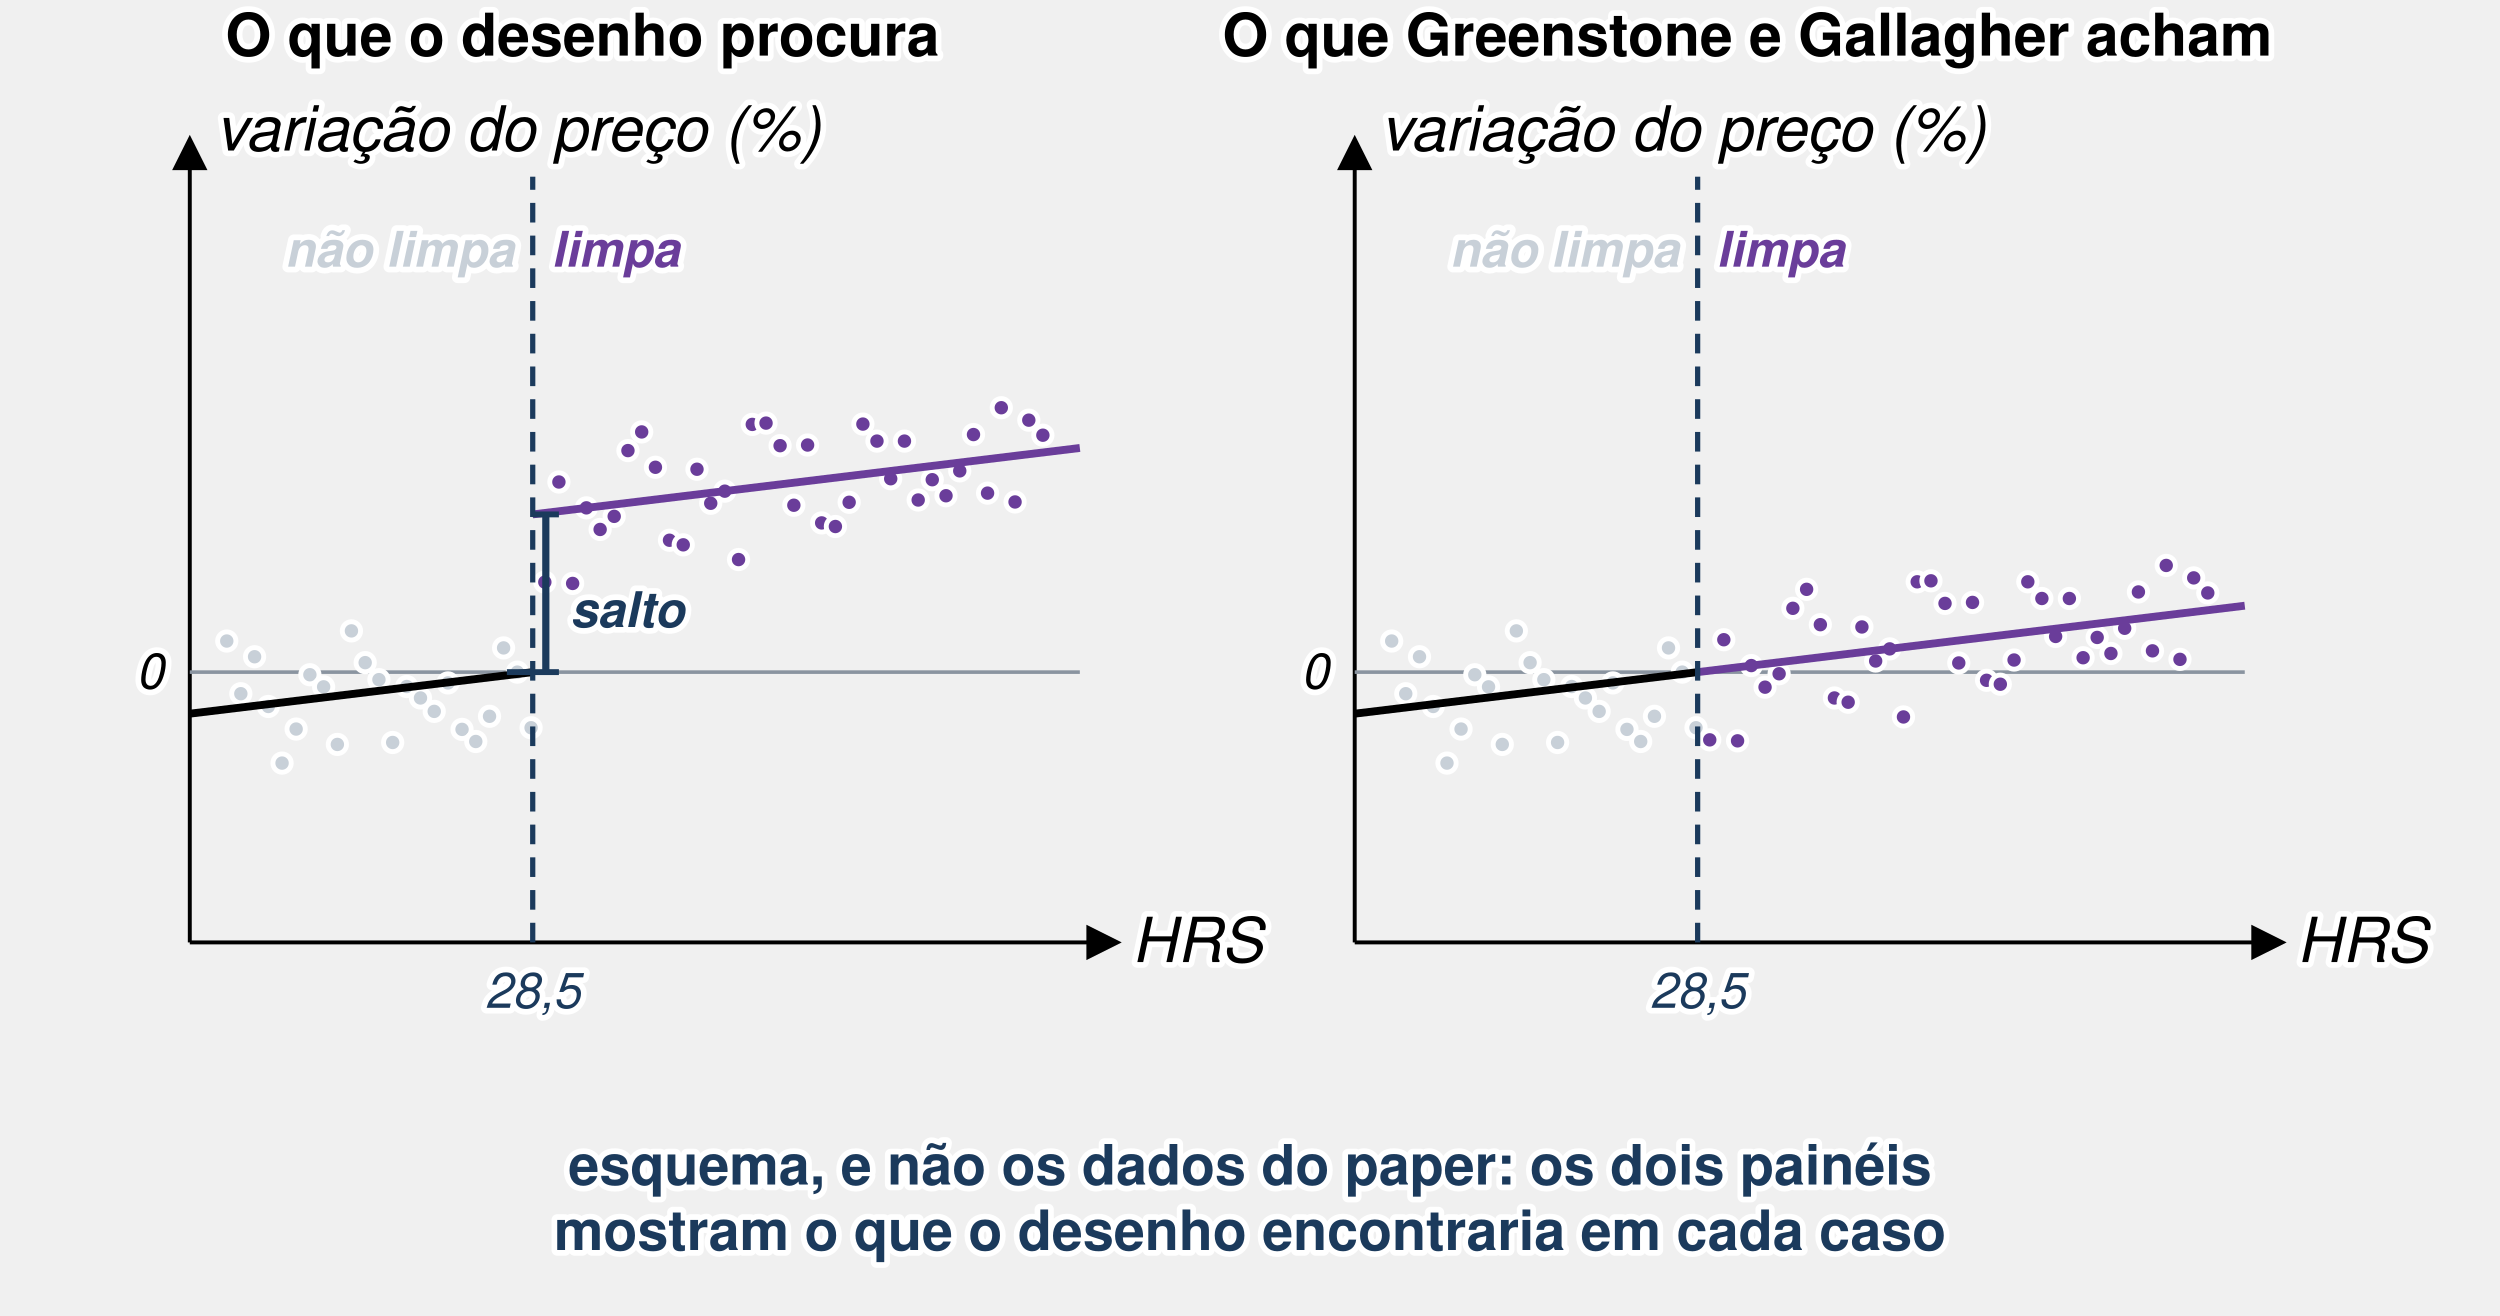
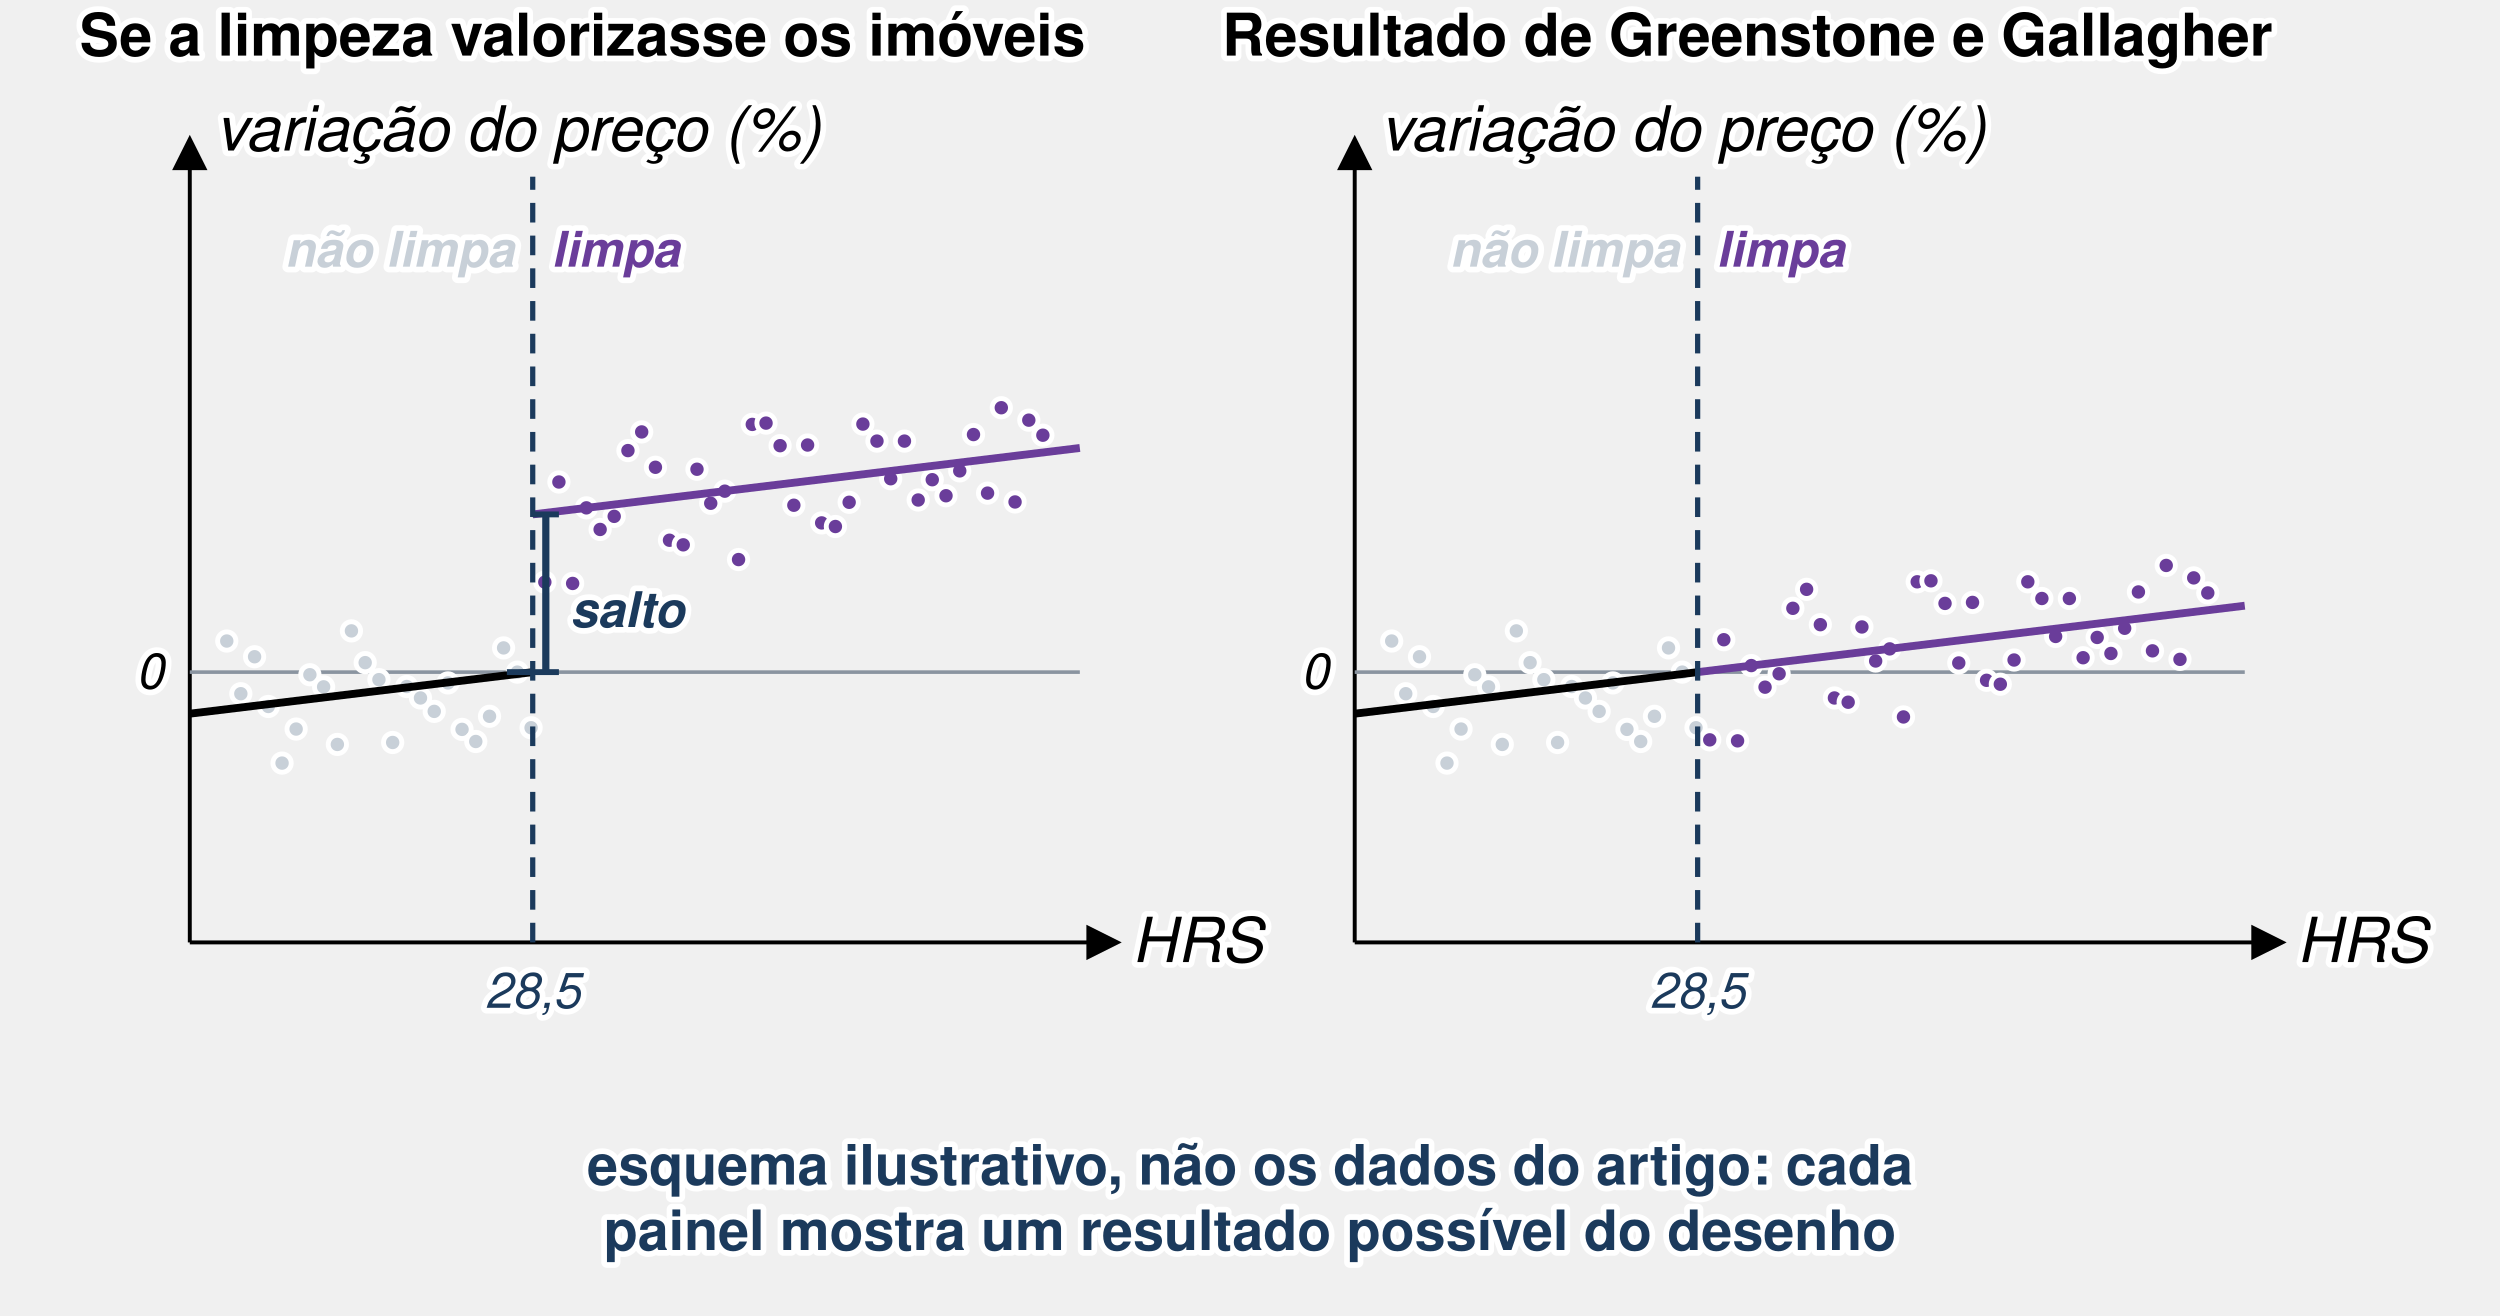
<svg xmlns="http://www.w3.org/2000/svg" width="764" height="402" viewBox="0 0 764 402" role="img" font-family="Source Sans Pro, Helvetica, Arial, sans-serif">
  <defs>
    <marker id="seta" markerWidth="9" markerHeight="9" refX="5" refY="4.5" orient="auto">
      <path d="M0,0 L9,4.5 L0,9 Z" fill="#000000" />
    </marker>
    <marker id="seta-apagada" markerWidth="9" markerHeight="9" refX="5" refY="4.5" orient="auto">
      <path d="M0,0 L9,4.5 L0,9 Z" fill="#c8d0d8" />
    </marker>
    <marker id="seta-dano" markerWidth="9" markerHeight="9" refX="5" refY="4.5" orient="auto">
      <path d="M0,0 L9,4.5 L0,9 Z" fill="#0070C0" />
    </marker>
  </defs>
-   <text x="178.0" y="17.0" font-size="18" fill="#000000" text-anchor="middle" font-weight="600" stroke="#ffffff" stroke-width="3.5" stroke-linejoin="round" paint-order="stroke">O que o desenho procura</text>
+   <text x="178.0" y="17.0" font-size="18" fill="#000000" text-anchor="middle" font-weight="600" stroke="#ffffff" stroke-width="3.5" stroke-linejoin="round" paint-order="stroke">Se a limpeza valorizasse os imóveis</text>
  <line x1="58.0" y1="288.0" x2="58.0" y2="46.0" stroke="#000000" stroke-width="1.2" marker-end="url(#seta)" />
  <line x1="58.0" y1="288.0" x2="338.0" y2="288.0" stroke="#000000" stroke-width="1.2" marker-end="url(#seta)" />
  <text x="346.0" y="294.0" font-size="19" fill="#000000" text-anchor="start" font-style="italic" stroke="#ffffff" stroke-width="3.5" stroke-linejoin="round" paint-order="stroke">HRS</text>
  <text x="66.0" y="46.0" font-size="19" fill="#000000" text-anchor="start" font-style="italic" stroke="#ffffff" stroke-width="3.5" stroke-linejoin="round" paint-order="stroke">variação do preço (%)</text>
  <line x1="58.0" y1="205.4" x2="330.0" y2="205.4" stroke="#8a94a0" stroke-width="1.1" />
  <text x="50.0" y="210.4" font-size="15" fill="#000000" text-anchor="end" font-style="italic" stroke="#ffffff" stroke-width="3.5" stroke-linejoin="round" paint-order="stroke">0</text>
  <text x="162.8" y="308.0" font-size="15" fill="#1b3a5c" text-anchor="middle" font-style="italic" stroke="#ffffff" stroke-width="3.5" stroke-linejoin="round" paint-order="stroke">28,5</text>
  <circle cx="69.3" cy="195.9" r="2.8" fill="#c8d0d8" stroke="#ffffff" stroke-width="1.5" />
  <circle cx="73.6" cy="212.0" r="2.8" fill="#c8d0d8" stroke="#ffffff" stroke-width="1.5" />
  <circle cx="77.8" cy="200.7" r="2.8" fill="#c8d0d8" stroke="#ffffff" stroke-width="1.5" />
  <circle cx="82.0" cy="215.9" r="2.8" fill="#c8d0d8" stroke="#ffffff" stroke-width="1.5" />
  <circle cx="86.2" cy="233.2" r="2.8" fill="#c8d0d8" stroke="#ffffff" stroke-width="1.5" />
  <circle cx="90.5" cy="222.8" r="2.8" fill="#c8d0d8" stroke="#ffffff" stroke-width="1.5" />
  <circle cx="94.7" cy="206.2" r="2.8" fill="#c8d0d8" stroke="#ffffff" stroke-width="1.5" />
  <circle cx="98.9" cy="209.9" r="2.8" fill="#c8d0d8" stroke="#ffffff" stroke-width="1.5" />
  <circle cx="103.1" cy="227.5" r="2.8" fill="#c8d0d8" stroke="#ffffff" stroke-width="1.5" />
  <circle cx="107.4" cy="192.8" r="2.8" fill="#c8d0d8" stroke="#ffffff" stroke-width="1.5" />
  <circle cx="111.6" cy="202.5" r="2.8" fill="#c8d0d8" stroke="#ffffff" stroke-width="1.5" />
  <circle cx="115.8" cy="207.7" r="2.8" fill="#c8d0d8" stroke="#ffffff" stroke-width="1.5" />
  <circle cx="120.0" cy="226.9" r="2.8" fill="#c8d0d8" stroke="#ffffff" stroke-width="1.5" />
  <circle cx="124.3" cy="209.8" r="2.8" fill="#c8d0d8" stroke="#ffffff" stroke-width="1.5" />
  <circle cx="128.5" cy="213.3" r="2.8" fill="#c8d0d8" stroke="#ffffff" stroke-width="1.5" />
  <circle cx="132.7" cy="217.4" r="2.8" fill="#c8d0d8" stroke="#ffffff" stroke-width="1.5" />
  <circle cx="136.9" cy="208.7" r="2.8" fill="#c8d0d8" stroke="#ffffff" stroke-width="1.5" />
  <circle cx="141.2" cy="222.9" r="2.8" fill="#c8d0d8" stroke="#ffffff" stroke-width="1.5" />
  <circle cx="145.4" cy="226.6" r="2.8" fill="#c8d0d8" stroke="#ffffff" stroke-width="1.5" />
  <circle cx="149.6" cy="218.9" r="2.8" fill="#c8d0d8" stroke="#ffffff" stroke-width="1.5" />
  <circle cx="153.9" cy="198.0" r="2.8" fill="#c8d0d8" stroke="#ffffff" stroke-width="1.5" />
  <circle cx="158.1" cy="205.4" r="2.8" fill="#c8d0d8" stroke="#ffffff" stroke-width="1.5" />
  <circle cx="162.3" cy="222.4" r="2.8" fill="#c8d0d8" stroke="#ffffff" stroke-width="1.5" />
  <circle cx="166.5" cy="177.9" r="2.8" fill="#6A3D9A" stroke="#ffffff" stroke-width="1.5" />
  <circle cx="170.8" cy="147.3" r="2.8" fill="#6A3D9A" stroke="#ffffff" stroke-width="1.5" />
  <circle cx="175.0" cy="178.3" r="2.8" fill="#6A3D9A" stroke="#ffffff" stroke-width="1.5" />
  <circle cx="179.2" cy="155.2" r="2.8" fill="#6A3D9A" stroke="#ffffff" stroke-width="1.5" />
  <circle cx="183.4" cy="161.8" r="2.8" fill="#6A3D9A" stroke="#ffffff" stroke-width="1.5" />
  <circle cx="187.7" cy="157.8" r="2.8" fill="#6A3D9A" stroke="#ffffff" stroke-width="1.5" />
  <circle cx="191.9" cy="137.7" r="2.8" fill="#6A3D9A" stroke="#ffffff" stroke-width="1.5" />
  <circle cx="196.1" cy="132.0" r="2.8" fill="#6A3D9A" stroke="#ffffff" stroke-width="1.5" />
  <circle cx="200.3" cy="142.8" r="2.8" fill="#6A3D9A" stroke="#ffffff" stroke-width="1.5" />
  <circle cx="204.6" cy="165.1" r="2.8" fill="#6A3D9A" stroke="#ffffff" stroke-width="1.5" />
  <circle cx="208.8" cy="166.5" r="2.8" fill="#6A3D9A" stroke="#ffffff" stroke-width="1.5" />
  <circle cx="213.0" cy="143.4" r="2.8" fill="#6A3D9A" stroke="#ffffff" stroke-width="1.5" />
  <circle cx="217.2" cy="153.8" r="2.8" fill="#6A3D9A" stroke="#ffffff" stroke-width="1.5" />
  <circle cx="221.5" cy="150.1" r="2.8" fill="#6A3D9A" stroke="#ffffff" stroke-width="1.5" />
  <circle cx="225.7" cy="171.0" r="2.8" fill="#6A3D9A" stroke="#ffffff" stroke-width="1.5" />
  <circle cx="229.9" cy="129.7" r="2.8" fill="#6A3D9A" stroke="#ffffff" stroke-width="1.5" />
  <circle cx="234.1" cy="129.3" r="2.8" fill="#6A3D9A" stroke="#ffffff" stroke-width="1.5" />
  <circle cx="238.4" cy="136.2" r="2.8" fill="#6A3D9A" stroke="#ffffff" stroke-width="1.5" />
  <circle cx="242.6" cy="154.4" r="2.8" fill="#6A3D9A" stroke="#ffffff" stroke-width="1.5" />
  <circle cx="246.8" cy="136.0" r="2.8" fill="#6A3D9A" stroke="#ffffff" stroke-width="1.5" />
  <circle cx="251.1" cy="159.8" r="2.8" fill="#6A3D9A" stroke="#ffffff" stroke-width="1.5" />
  <circle cx="255.3" cy="160.9" r="2.8" fill="#6A3D9A" stroke="#ffffff" stroke-width="1.5" />
  <circle cx="259.5" cy="153.5" r="2.8" fill="#6A3D9A" stroke="#ffffff" stroke-width="1.5" />
  <circle cx="263.7" cy="129.6" r="2.8" fill="#6A3D9A" stroke="#ffffff" stroke-width="1.5" />
  <circle cx="268.0" cy="134.8" r="2.8" fill="#6A3D9A" stroke="#ffffff" stroke-width="1.5" />
  <circle cx="272.2" cy="146.3" r="2.8" fill="#6A3D9A" stroke="#ffffff" stroke-width="1.5" />
  <circle cx="276.4" cy="134.8" r="2.8" fill="#6A3D9A" stroke="#ffffff" stroke-width="1.5" />
  <circle cx="280.6" cy="152.8" r="2.8" fill="#6A3D9A" stroke="#ffffff" stroke-width="1.5" />
  <circle cx="284.9" cy="146.6" r="2.8" fill="#6A3D9A" stroke="#ffffff" stroke-width="1.5" />
  <circle cx="289.1" cy="151.5" r="2.8" fill="#6A3D9A" stroke="#ffffff" stroke-width="1.5" />
  <circle cx="293.3" cy="143.9" r="2.8" fill="#6A3D9A" stroke="#ffffff" stroke-width="1.5" />
  <circle cx="297.5" cy="132.8" r="2.8" fill="#6A3D9A" stroke="#ffffff" stroke-width="1.5" />
  <circle cx="301.8" cy="150.7" r="2.8" fill="#6A3D9A" stroke="#ffffff" stroke-width="1.5" />
  <circle cx="306.0" cy="124.6" r="2.8" fill="#6A3D9A" stroke="#ffffff" stroke-width="1.5" />
  <circle cx="310.2" cy="153.4" r="2.8" fill="#6A3D9A" stroke="#ffffff" stroke-width="1.5" />
  <circle cx="314.4" cy="128.4" r="2.8" fill="#6A3D9A" stroke="#ffffff" stroke-width="1.5" />
  <circle cx="318.7" cy="133.0" r="2.8" fill="#6A3D9A" stroke="#ffffff" stroke-width="1.5" />
  <line x1="58.0" y1="218.1" x2="162.8" y2="205.4" stroke="#000000" stroke-width="2.4" />
  <line x1="162.8" y1="157.2" x2="330.0" y2="136.9" stroke="#6A3D9A" stroke-width="2.4" />
  <line x1="162.8" y1="288.0" x2="162.8" y2="54.0" stroke="#1b3a5c" stroke-width="1.6" stroke-dasharray="6 4" />
  <line x1="154.9" y1="205.4" x2="162.8" y2="205.4" stroke="#1b3a5c" stroke-width="1.8" />
  <line x1="162.8" y1="205.4" x2="170.8" y2="205.4" stroke="#1b3a5c" stroke-width="1.8" />
  <line x1="166.8" y1="205.4" x2="166.8" y2="157.2" stroke="#1b3a5c" stroke-width="2.2" />
  <line x1="162.8" y1="157.2" x2="170.8" y2="157.2" stroke="#1b3a5c" stroke-width="1.8" />
  <text x="174.2" y="191.6" font-size="15" fill="#1b3a5c" text-anchor="start" font-style="italic" font-weight="600" stroke="#ffffff" stroke-width="3.5" stroke-linejoin="round" paint-order="stroke">salto</text>
  <text x="157.2" y="81.5" font-size="15" fill="#c8d0d8" text-anchor="end" font-style="italic" font-weight="600" stroke="#ffffff" stroke-width="3.5" stroke-linejoin="round" paint-order="stroke">não limpa</text>
  <text x="168.5" y="81.5" font-size="15" fill="#6A3D9A" text-anchor="start" font-style="italic" font-weight="600" stroke="#ffffff" stroke-width="3.5" stroke-linejoin="round" paint-order="stroke">limpa</text>
-   <text x="534.0" y="17.0" font-size="18" fill="#000000" text-anchor="middle" font-weight="600" stroke="#ffffff" stroke-width="3.5" stroke-linejoin="round" paint-order="stroke">O que Greenstone e Gallagher acham</text>
+   <text x="534.0" y="17.0" font-size="18" fill="#000000" text-anchor="middle" font-weight="600" stroke="#ffffff" stroke-width="3.5" stroke-linejoin="round" paint-order="stroke">Resultado de Greenstone e Gallagher</text>
  <line x1="414.0" y1="288.0" x2="414.0" y2="46.0" stroke="#000000" stroke-width="1.2" marker-end="url(#seta)" />
  <line x1="414.0" y1="288.0" x2="694.0" y2="288.0" stroke="#000000" stroke-width="1.2" marker-end="url(#seta)" />
  <text x="702.0" y="294.0" font-size="19" fill="#000000" text-anchor="start" font-style="italic" stroke="#ffffff" stroke-width="3.5" stroke-linejoin="round" paint-order="stroke">HRS</text>
  <text x="422.0" y="46.0" font-size="19" fill="#000000" text-anchor="start" font-style="italic" stroke="#ffffff" stroke-width="3.5" stroke-linejoin="round" paint-order="stroke">variação do preço (%)</text>
  <line x1="414.0" y1="205.4" x2="686.0" y2="205.4" stroke="#8a94a0" stroke-width="1.1" />
  <text x="406.0" y="210.4" font-size="15" fill="#000000" text-anchor="end" font-style="italic" stroke="#ffffff" stroke-width="3.5" stroke-linejoin="round" paint-order="stroke">0</text>
  <text x="518.8" y="308.0" font-size="15" fill="#1b3a5c" text-anchor="middle" font-style="italic" stroke="#ffffff" stroke-width="3.5" stroke-linejoin="round" paint-order="stroke">28,5</text>
  <circle cx="425.3" cy="195.9" r="2.8" fill="#c8d0d8" stroke="#ffffff" stroke-width="1.5" />
  <circle cx="429.6" cy="212.0" r="2.8" fill="#c8d0d8" stroke="#ffffff" stroke-width="1.5" />
  <circle cx="433.8" cy="200.7" r="2.8" fill="#c8d0d8" stroke="#ffffff" stroke-width="1.5" />
  <circle cx="438.0" cy="215.9" r="2.8" fill="#c8d0d8" stroke="#ffffff" stroke-width="1.5" />
  <circle cx="442.2" cy="233.2" r="2.8" fill="#c8d0d8" stroke="#ffffff" stroke-width="1.5" />
  <circle cx="446.5" cy="222.8" r="2.8" fill="#c8d0d8" stroke="#ffffff" stroke-width="1.5" />
  <circle cx="450.7" cy="206.2" r="2.8" fill="#c8d0d8" stroke="#ffffff" stroke-width="1.5" />
  <circle cx="454.9" cy="209.9" r="2.8" fill="#c8d0d8" stroke="#ffffff" stroke-width="1.5" />
  <circle cx="459.1" cy="227.5" r="2.8" fill="#c8d0d8" stroke="#ffffff" stroke-width="1.5" />
  <circle cx="463.4" cy="192.8" r="2.8" fill="#c8d0d8" stroke="#ffffff" stroke-width="1.5" />
  <circle cx="467.6" cy="202.5" r="2.8" fill="#c8d0d8" stroke="#ffffff" stroke-width="1.5" />
  <circle cx="471.8" cy="207.7" r="2.8" fill="#c8d0d8" stroke="#ffffff" stroke-width="1.5" />
  <circle cx="476.0" cy="226.9" r="2.8" fill="#c8d0d8" stroke="#ffffff" stroke-width="1.5" />
  <circle cx="480.3" cy="209.8" r="2.8" fill="#c8d0d8" stroke="#ffffff" stroke-width="1.5" />
  <circle cx="484.5" cy="213.3" r="2.8" fill="#c8d0d8" stroke="#ffffff" stroke-width="1.5" />
  <circle cx="488.7" cy="217.4" r="2.8" fill="#c8d0d8" stroke="#ffffff" stroke-width="1.5" />
  <circle cx="492.9" cy="208.7" r="2.8" fill="#c8d0d8" stroke="#ffffff" stroke-width="1.5" />
  <circle cx="497.2" cy="222.9" r="2.8" fill="#c8d0d8" stroke="#ffffff" stroke-width="1.5" />
  <circle cx="501.4" cy="226.6" r="2.8" fill="#c8d0d8" stroke="#ffffff" stroke-width="1.5" />
  <circle cx="505.6" cy="218.9" r="2.8" fill="#c8d0d8" stroke="#ffffff" stroke-width="1.5" />
  <circle cx="509.9" cy="198.0" r="2.8" fill="#c8d0d8" stroke="#ffffff" stroke-width="1.5" />
  <circle cx="514.1" cy="205.4" r="2.8" fill="#c8d0d8" stroke="#ffffff" stroke-width="1.5" />
  <circle cx="518.3" cy="222.4" r="2.8" fill="#c8d0d8" stroke="#ffffff" stroke-width="1.5" />
  <circle cx="522.5" cy="226.1" r="2.8" fill="#6A3D9A" stroke="#ffffff" stroke-width="1.5" />
  <circle cx="526.8" cy="195.5" r="2.8" fill="#6A3D9A" stroke="#ffffff" stroke-width="1.5" />
  <circle cx="531.0" cy="226.4" r="2.8" fill="#6A3D9A" stroke="#ffffff" stroke-width="1.5" />
  <circle cx="535.2" cy="203.4" r="2.8" fill="#6A3D9A" stroke="#ffffff" stroke-width="1.5" />
  <circle cx="539.4" cy="210.0" r="2.8" fill="#6A3D9A" stroke="#ffffff" stroke-width="1.5" />
  <circle cx="543.7" cy="205.9" r="2.8" fill="#6A3D9A" stroke="#ffffff" stroke-width="1.5" />
  <circle cx="547.9" cy="185.9" r="2.8" fill="#6A3D9A" stroke="#ffffff" stroke-width="1.5" />
  <circle cx="552.1" cy="180.1" r="2.8" fill="#6A3D9A" stroke="#ffffff" stroke-width="1.5" />
  <circle cx="556.3" cy="190.9" r="2.8" fill="#6A3D9A" stroke="#ffffff" stroke-width="1.5" />
  <circle cx="560.6" cy="213.3" r="2.8" fill="#6A3D9A" stroke="#ffffff" stroke-width="1.5" />
  <circle cx="564.8" cy="214.6" r="2.8" fill="#6A3D9A" stroke="#ffffff" stroke-width="1.5" />
  <circle cx="569.0" cy="191.6" r="2.8" fill="#6A3D9A" stroke="#ffffff" stroke-width="1.5" />
  <circle cx="573.2" cy="202.0" r="2.8" fill="#6A3D9A" stroke="#ffffff" stroke-width="1.5" />
  <circle cx="577.5" cy="198.3" r="2.8" fill="#6A3D9A" stroke="#ffffff" stroke-width="1.5" />
  <circle cx="581.7" cy="219.1" r="2.8" fill="#6A3D9A" stroke="#ffffff" stroke-width="1.5" />
  <circle cx="585.9" cy="177.8" r="2.8" fill="#6A3D9A" stroke="#ffffff" stroke-width="1.5" />
  <circle cx="590.1" cy="177.5" r="2.8" fill="#6A3D9A" stroke="#ffffff" stroke-width="1.5" />
  <circle cx="594.4" cy="184.4" r="2.8" fill="#6A3D9A" stroke="#ffffff" stroke-width="1.5" />
  <circle cx="598.6" cy="202.6" r="2.8" fill="#6A3D9A" stroke="#ffffff" stroke-width="1.5" />
  <circle cx="602.8" cy="184.1" r="2.8" fill="#6A3D9A" stroke="#ffffff" stroke-width="1.5" />
  <circle cx="607.1" cy="207.9" r="2.8" fill="#6A3D9A" stroke="#ffffff" stroke-width="1.5" />
  <circle cx="611.3" cy="209.1" r="2.8" fill="#6A3D9A" stroke="#ffffff" stroke-width="1.5" />
  <circle cx="615.5" cy="201.7" r="2.8" fill="#6A3D9A" stroke="#ffffff" stroke-width="1.5" />
  <circle cx="619.7" cy="177.8" r="2.8" fill="#6A3D9A" stroke="#ffffff" stroke-width="1.5" />
  <circle cx="624.0" cy="182.9" r="2.8" fill="#6A3D9A" stroke="#ffffff" stroke-width="1.5" />
  <circle cx="628.2" cy="194.5" r="2.8" fill="#6A3D9A" stroke="#ffffff" stroke-width="1.5" />
  <circle cx="632.4" cy="182.9" r="2.8" fill="#6A3D9A" stroke="#ffffff" stroke-width="1.5" />
  <circle cx="636.6" cy="201.0" r="2.8" fill="#6A3D9A" stroke="#ffffff" stroke-width="1.5" />
  <circle cx="640.9" cy="194.8" r="2.8" fill="#6A3D9A" stroke="#ffffff" stroke-width="1.5" />
  <circle cx="645.1" cy="199.7" r="2.8" fill="#6A3D9A" stroke="#ffffff" stroke-width="1.5" />
  <circle cx="649.3" cy="192.0" r="2.8" fill="#6A3D9A" stroke="#ffffff" stroke-width="1.5" />
  <circle cx="653.5" cy="180.9" r="2.8" fill="#6A3D9A" stroke="#ffffff" stroke-width="1.5" />
  <circle cx="657.8" cy="198.9" r="2.8" fill="#6A3D9A" stroke="#ffffff" stroke-width="1.5" />
  <circle cx="662.0" cy="172.8" r="2.8" fill="#6A3D9A" stroke="#ffffff" stroke-width="1.5" />
  <circle cx="666.2" cy="201.5" r="2.8" fill="#6A3D9A" stroke="#ffffff" stroke-width="1.5" />
  <circle cx="670.4" cy="176.6" r="2.8" fill="#6A3D9A" stroke="#ffffff" stroke-width="1.5" />
  <circle cx="674.7" cy="181.2" r="2.8" fill="#6A3D9A" stroke="#ffffff" stroke-width="1.5" />
  <line x1="414.0" y1="218.1" x2="518.8" y2="205.4" stroke="#000000" stroke-width="2.4" />
  <line x1="518.8" y1="205.4" x2="686.0" y2="185.1" stroke="#6A3D9A" stroke-width="2.4" />
  <line x1="518.8" y1="288.0" x2="518.8" y2="54.0" stroke="#1b3a5c" stroke-width="1.6" stroke-dasharray="6 4" />
  <text x="513.2" y="81.5" font-size="15" fill="#c8d0d8" text-anchor="end" font-style="italic" font-weight="600" stroke="#ffffff" stroke-width="3.5" stroke-linejoin="round" paint-order="stroke">não limpa</text>
  <text x="524.5" y="81.5" font-size="15" fill="#6A3D9A" text-anchor="start" font-style="italic" font-weight="600" stroke="#ffffff" stroke-width="3.5" stroke-linejoin="round" paint-order="stroke">limpa</text>
-   <text x="382.0" y="362.0" font-size="17" fill="#1b3a5c" text-anchor="middle" font-weight="600" stroke="#ffffff" stroke-width="3.5" stroke-linejoin="round" paint-order="stroke">esquema, e não os dados do paper: os dois painéis</text>
-   <text x="382.0" y="382.0" font-size="17" fill="#1b3a5c" text-anchor="middle" font-weight="600" stroke="#ffffff" stroke-width="3.5" stroke-linejoin="round" paint-order="stroke">mostram o que o desenho encontraria em cada caso</text>
+   <text x="382.0" y="362.0" font-size="17" fill="#1b3a5c" text-anchor="middle" font-weight="600" stroke="#ffffff" stroke-width="3.5" stroke-linejoin="round" paint-order="stroke">esquema ilustrativo, não os dados do artigo: cada</text>
+   <text x="382.0" y="382.0" font-size="17" fill="#1b3a5c" text-anchor="middle" font-weight="600" stroke="#ffffff" stroke-width="3.5" stroke-linejoin="round" paint-order="stroke">painel mostra um resultado possível do desenho</text>
</svg>
